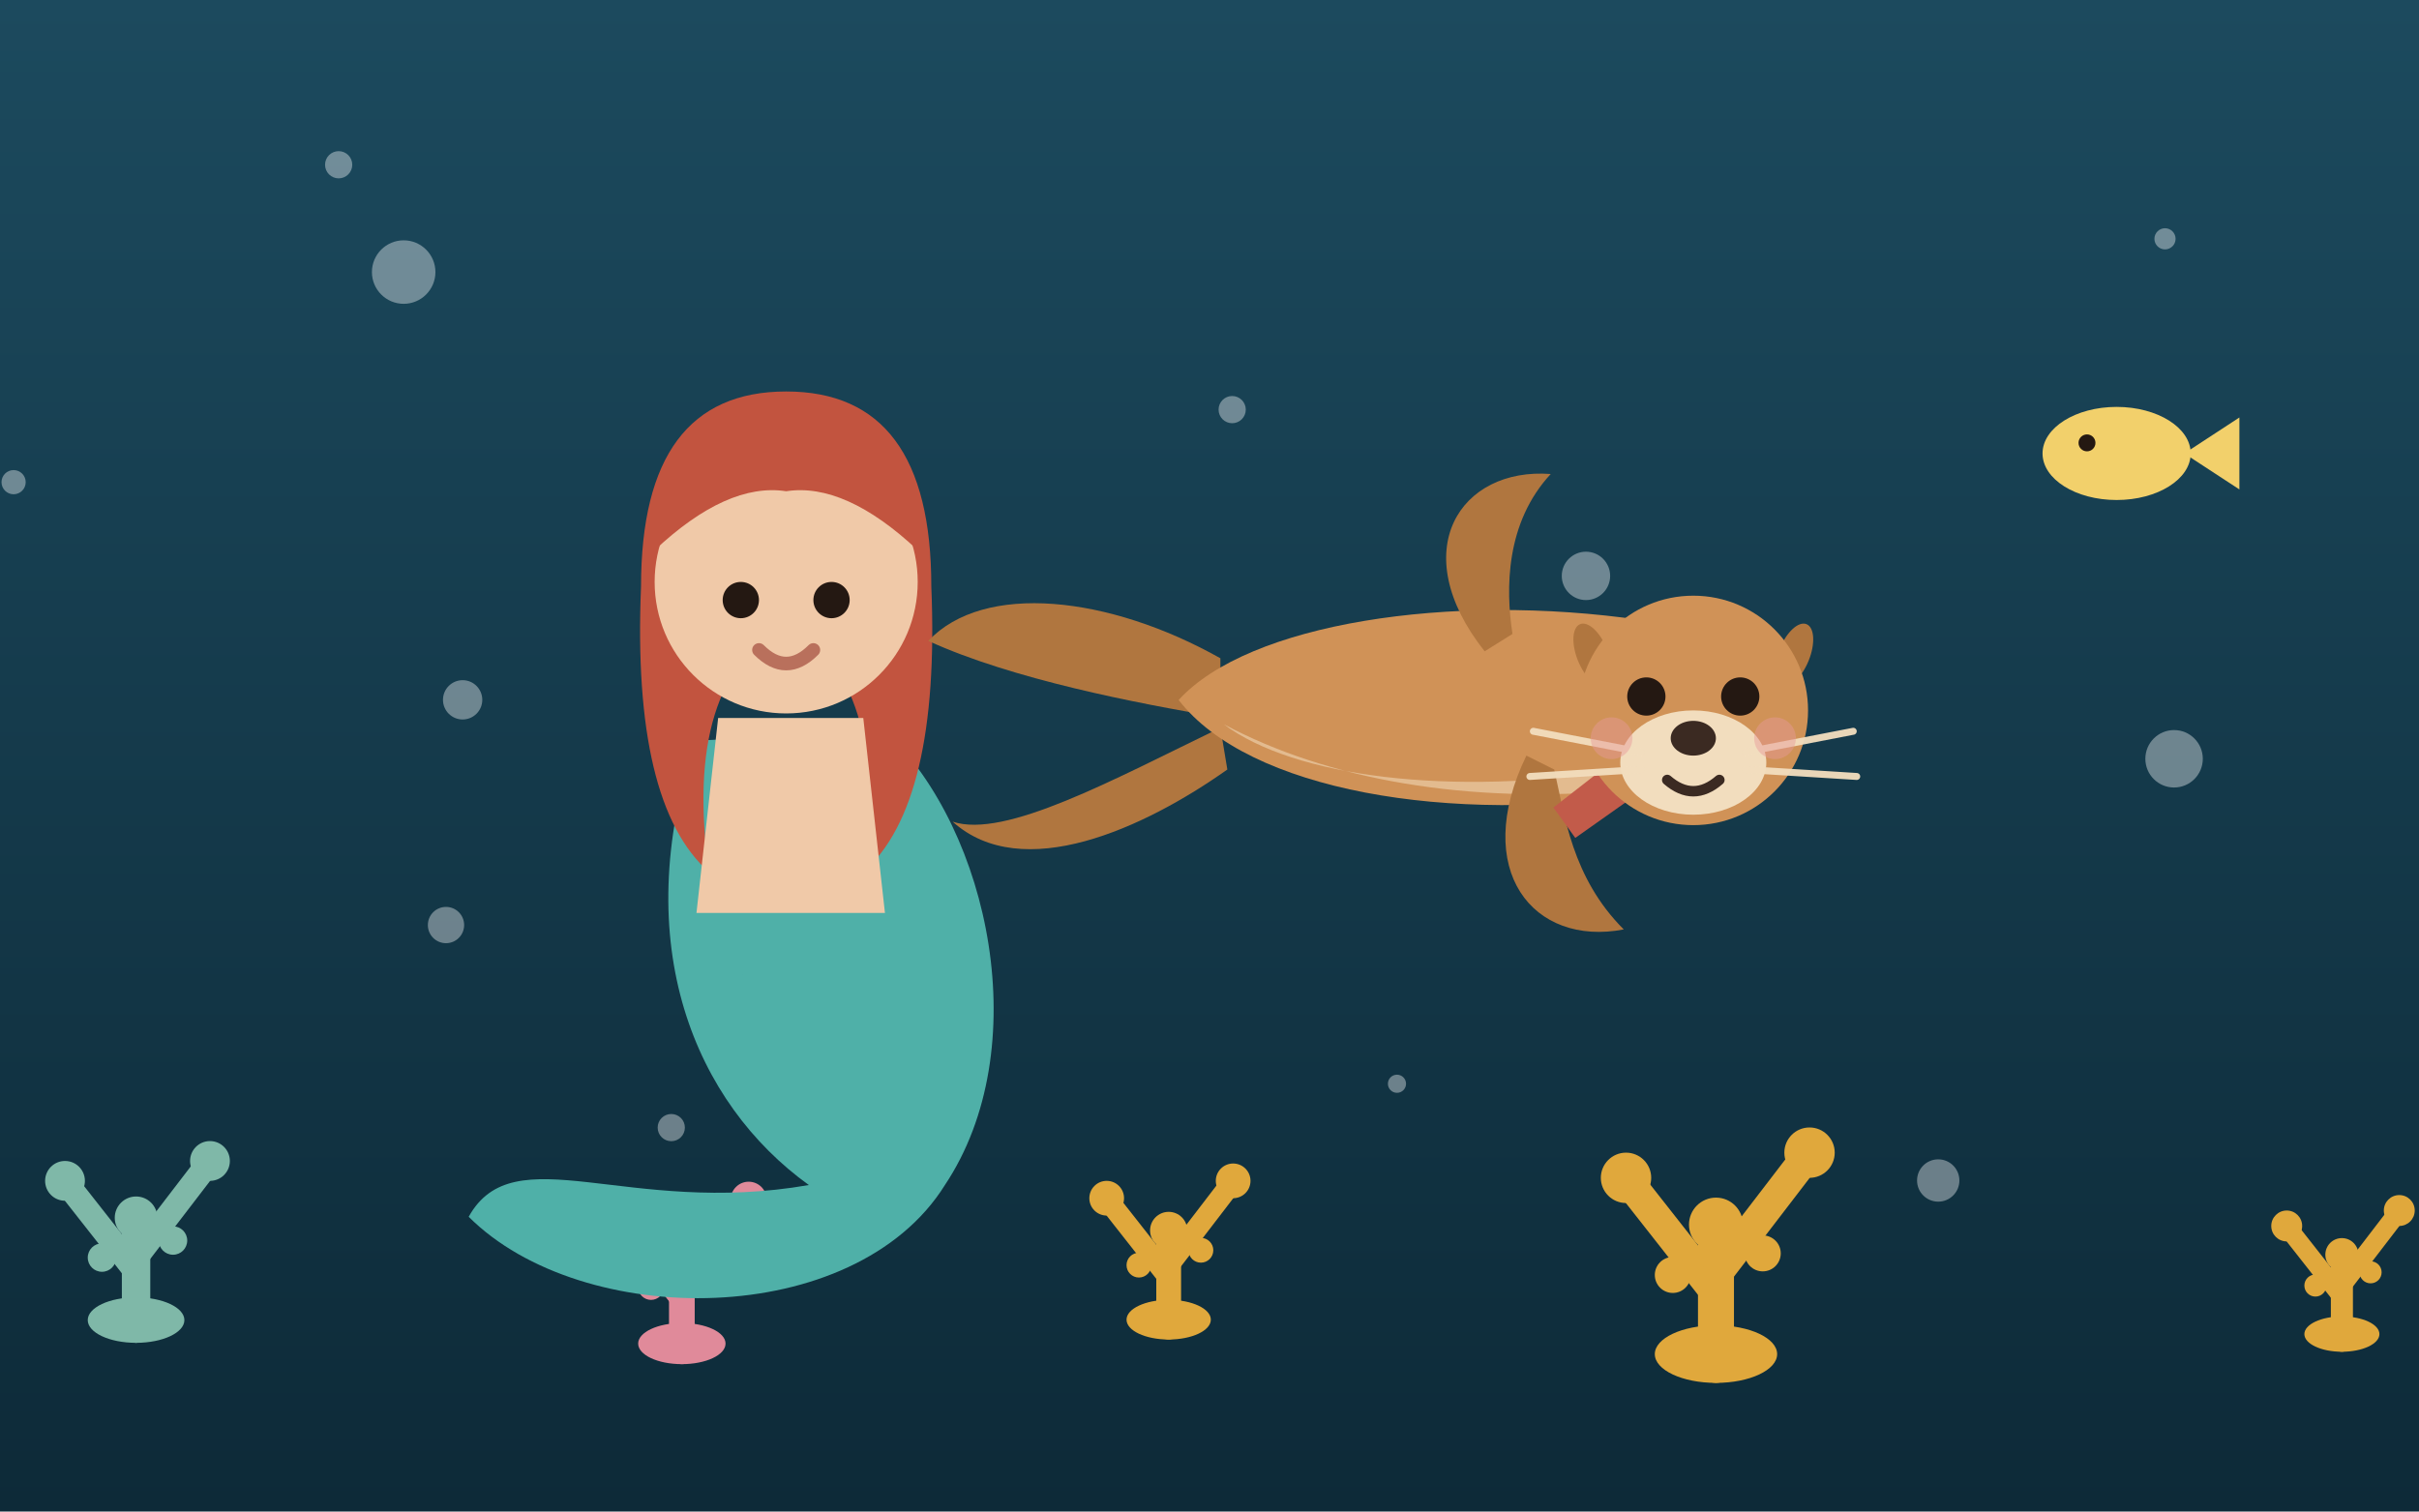
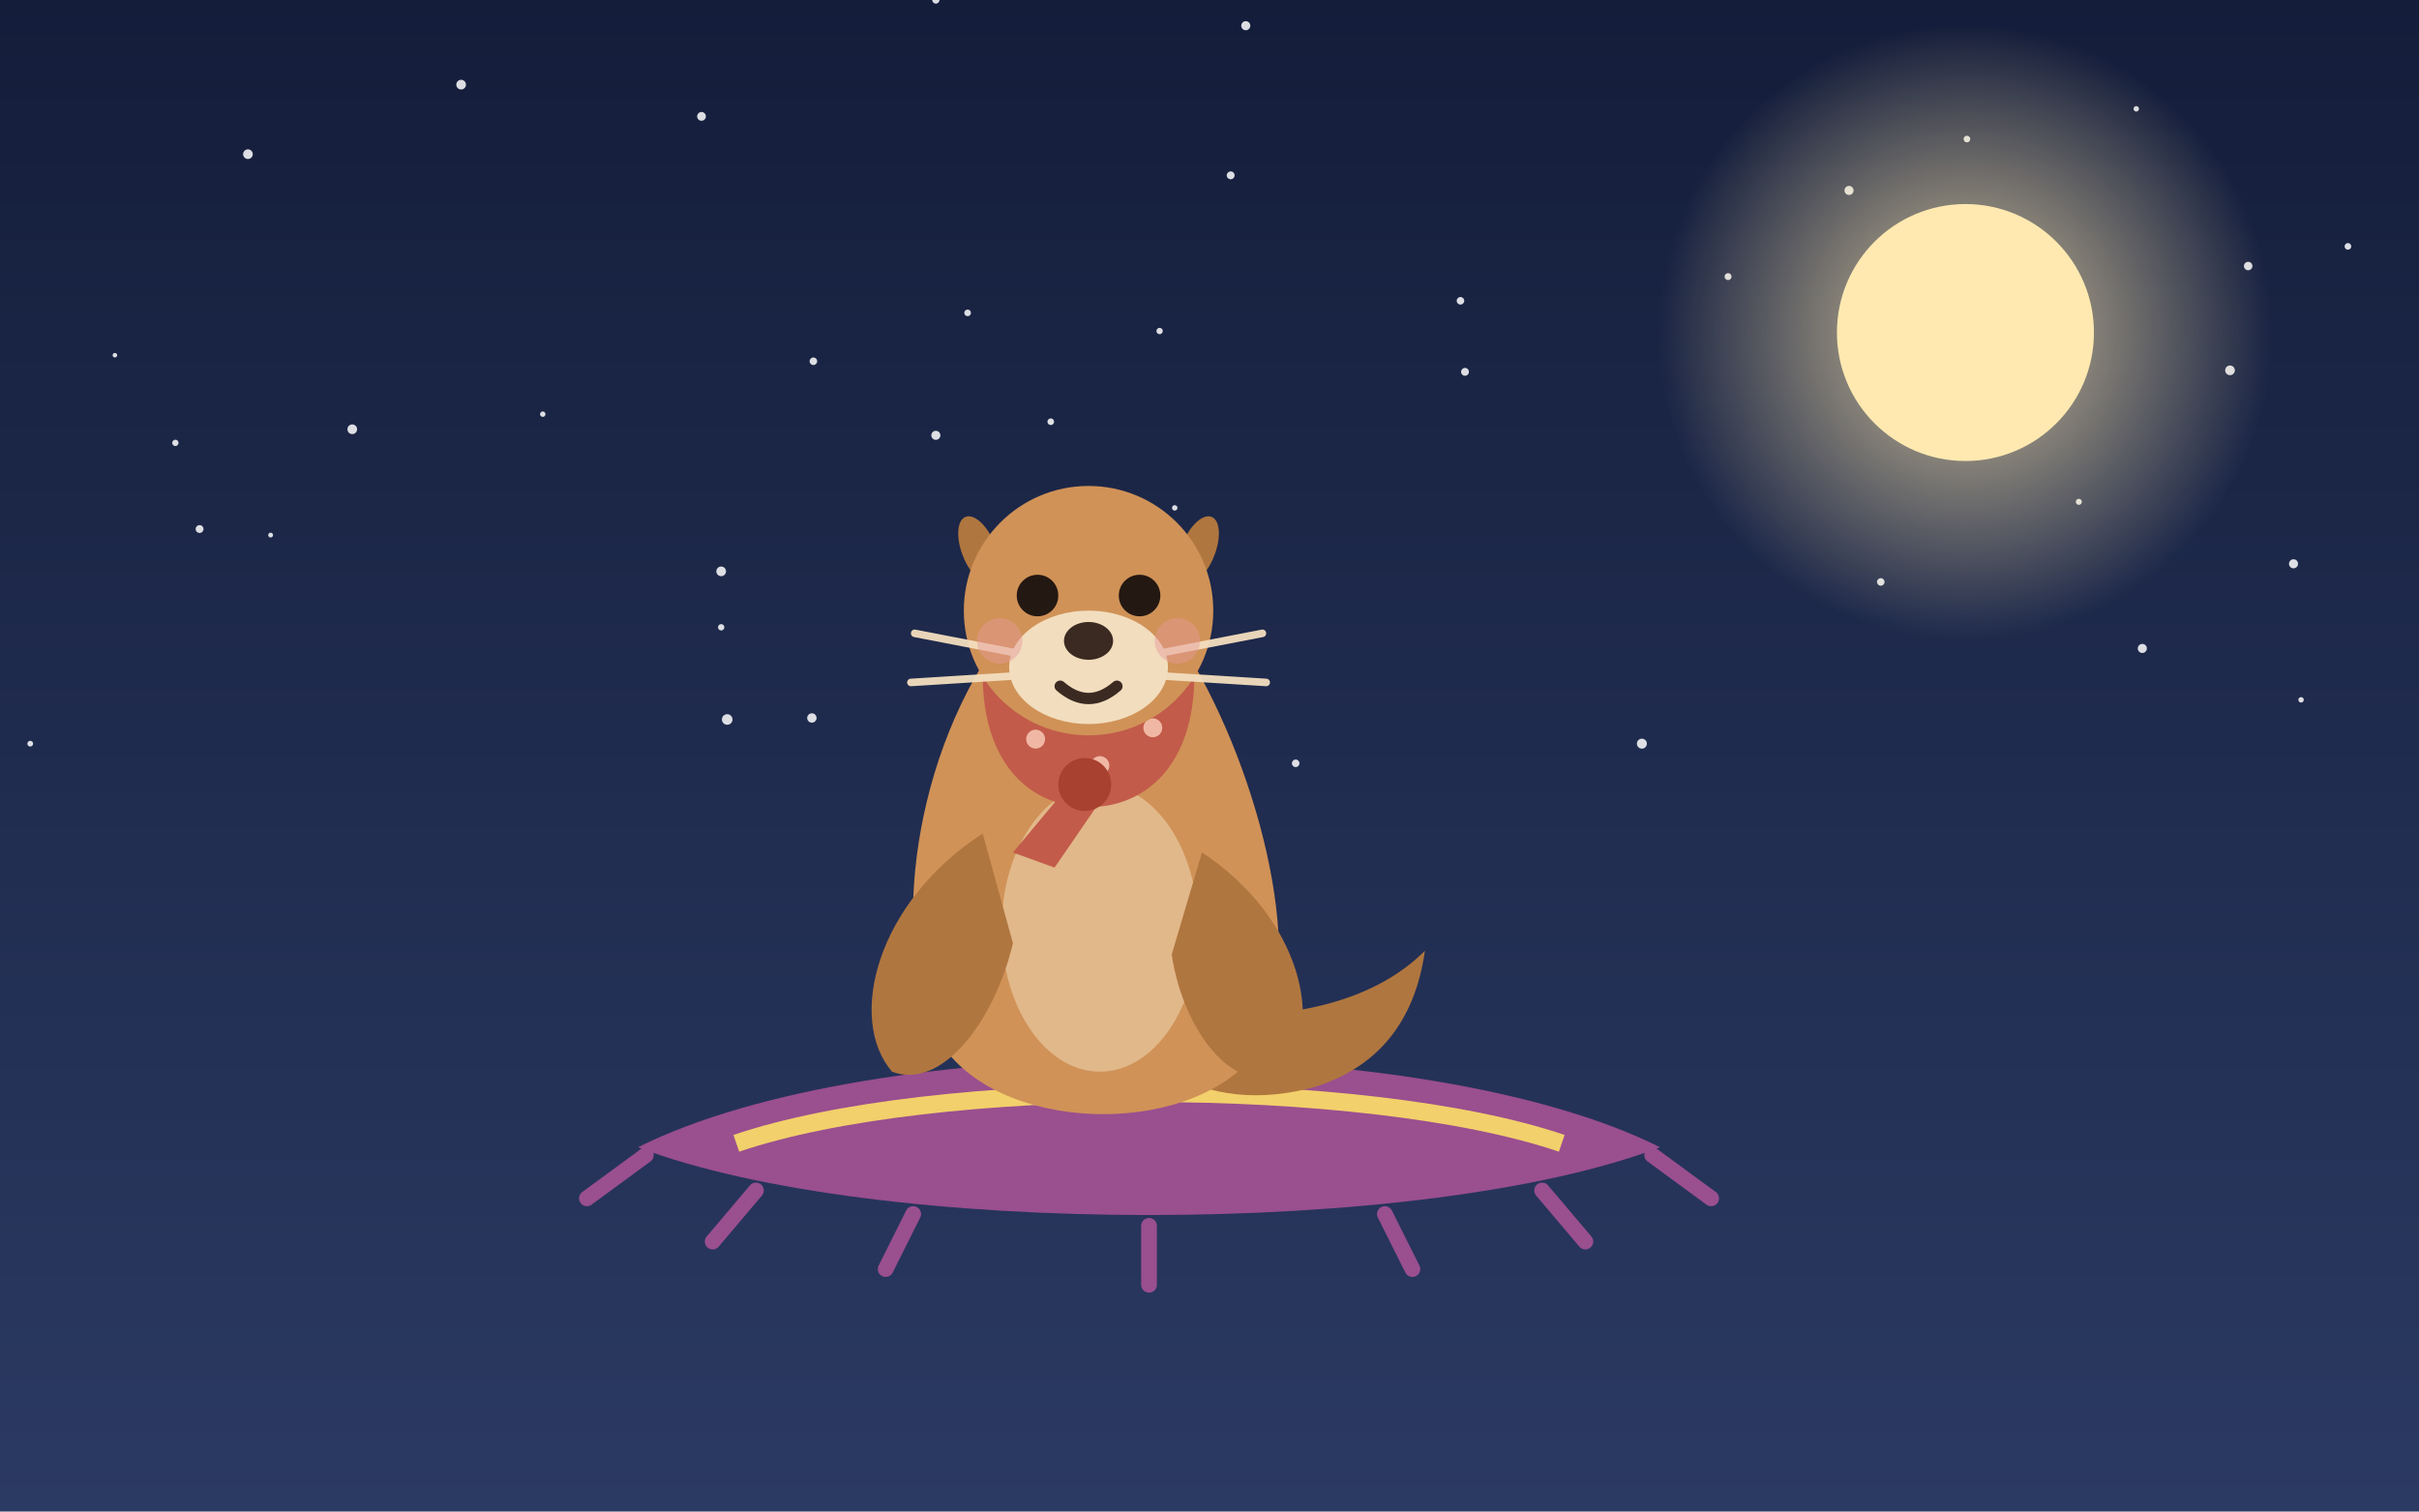
<svg xmlns="http://www.w3.org/2000/svg" viewBox="0 0 1600 1000" role="img">
  <defs>
    <linearGradient id="sky" x1="0" y1="0" x2="0" y2="1">
-       <stop offset="0" stop-color="#1c4a5e" />
-       <stop offset="1" stop-color="#0d2a38" />
+       <stop offset="0" stop-color="#141d3a" />
+       <stop offset="1" stop-color="#2b3a63" />
    </linearGradient>
    <radialGradient id="glow" cx="0.5" cy="0.5" r="0.5">
      <stop offset="0" stop-color="#ffe9b0" stop-opacity=".8" />
      <stop offset="1" stop-color="#ffe9b0" stop-opacity="0" />
    </radialGradient>
  </defs>
  <rect width="1600" height="1000" fill="url(#sky)" />
-   <g fill="#ffffff" opacity=".38">
-     <circle cx="815" cy="271" r="9" />
-     <circle cx="1282" cy="781" r="14" />
-     <circle cx="1049" cy="381" r="16" />
-     <circle cx="224" cy="109" r="9" />
-     <circle cx="444" cy="746" r="9" />
-     <circle cx="924" cy="717" r="6" />
-     <circle cx="295" cy="612" r="12" />
-     <circle cx="1438" cy="502" r="19" />
-     <circle cx="1432" cy="158" r="7" />
-     <circle cx="267" cy="180" r="21" />
-     <circle cx="306" cy="463" r="13" />
-     <circle cx="783" cy="462" r="7" />
-     <circle cx="561" cy="434" r="10" />
-     <circle cx="9" cy="319" r="8" />
+   <g fill="#fff" opacity=".85">
+     <circle cx="814" cy="116" r="2.6" />
+     <circle cx="1223" cy="126" r="3.0" />
+     <circle cx="359" cy="274" r="1.8" />
+     <circle cx="132" cy="350" r="2.6" />
+     <circle cx="481" cy="476" r="3.5" />
+     <circle cx="179" cy="354" r="1.6" />
+     <circle cx="1417" cy="429" r="3.0" />
+     <circle cx="537" cy="475" r="3.1" />
+     <circle cx="1244" cy="385" r="2.5" />
+     <circle cx="640" cy="207" r="2.2" />
+     <circle cx="966" cy="199" r="2.5" />
+     <circle cx="1413" cy="72" r="1.8" />
+     <circle cx="790" cy="355" r="2.3" />
+     <circle cx="1375" cy="332" r="2.0" />
+     <circle cx="164" cy="102" r="3.2" />
+     <circle cx="857" cy="505" r="2.5" />
+     <circle cx="464" cy="77" r="2.9" />
+     <circle cx="538" cy="239" r="2.5" />
+     <circle cx="1475" cy="245" r="3.2" />
+     <circle cx="767" cy="219" r="2.1" />
+     <circle cx="477" cy="378" r="3.2" />
+     <circle cx="1553" cy="163" r="2.2" />
+     <circle cx="969" cy="246" r="2.6" />
+     <circle cx="76" cy="235" r="1.5" />
+     <circle cx="1143" cy="183" r="2.3" />
+     <circle cx="20" cy="492" r="1.9" />
+     <circle cx="777" cy="336" r="1.8" />
+     <circle cx="305" cy="56" r="3.2" />
+     <circle cx="1301" cy="92" r="2.2" />
+     <circle cx="1522" cy="463" r="1.8" />
+     <circle cx="1086" cy="492" r="3.3" />
+     <circle cx="695" cy="279" r="2.2" />
+     <circle cx="1517" cy="373" r="3.0" />
+     <circle cx="619" cy="0" r="2.4" />
+     <circle cx="233" cy="284" r="3.2" />
+     <circle cx="619" cy="288" r="3.0" />
+     <circle cx="824" cy="17" r="3.0" />
+     <circle cx="477" cy="415" r="2.1" />
+     <circle cx="1487" cy="176" r="2.8" />
+     <circle cx="116" cy="293" r="2.1" />
  </g>
-   <g transform="translate(90 879) scale(0.94)" fill="#7fb8a8">
-     <path d="M0 0 L0 -70" stroke="#7fb8a8" stroke-width="20" stroke-linecap="round" />
-     <path d="M0 -40 L-44 -96" stroke="#7fb8a8" stroke-width="17" stroke-linecap="round" />
-     <path d="M0 -50 L46 -110" stroke="#7fb8a8" stroke-width="17" stroke-linecap="round" />
-     <circle cx="0" cy="-78" r="15" />
-     <circle cx="-50" cy="-104" r="14" />
-     <circle cx="52" cy="-118" r="14" />
-     <ellipse cx="0" cy="-6" rx="34" ry="16" />
-     <circle cx="-24" cy="-50" r="10" />
-     <circle cx="26" cy="-62" r="10" />
+   <circle cx="1300" cy="220" r="204" fill="url(#glow)" />
+   <circle cx="1300" cy="220" r="85" fill="#ffe9b0" />
+   <g transform="translate(760 720) scale(1.3)">
+     <path d="M-260 30 C-140 -30, 140 -30, 260 30 C140 76, -140 76, -260 30 Z" fill="#9a4f8f" />
+     <path d="M-210 28 C-110 -6, 110 -6, 210 28" stroke="#f2d06b" stroke-width="9" fill="none" />
+     <g stroke="#9a4f8f" stroke-width="8" stroke-linecap="round">
+       <path d="M-256 34 L-286 56" />
+       <path d="M-200 52 L-222 78" />
+       <path d="M-120 64 L-134 92" />
+       <path d="M0 70 L0 100" />
+       <path d="M120 64 L134 92" />
+       <path d="M200 52 L222 78" />
+       <path d="M256 34 L286 56" />
+     </g>
  </g>
-   <g transform="translate(451 894) scale(0.85)" fill="#e08a9a">
-     <path d="M0 0 L0 -70" stroke="#e08a9a" stroke-width="20" stroke-linecap="round" />
-     <path d="M0 -40 L-44 -96" stroke="#e08a9a" stroke-width="17" stroke-linecap="round" />
-     <path d="M0 -50 L46 -110" stroke="#e08a9a" stroke-width="17" stroke-linecap="round" />
-     <circle cx="0" cy="-78" r="15" />
-     <circle cx="-50" cy="-104" r="14" />
-     <circle cx="52" cy="-118" r="14" />
-     <ellipse cx="0" cy="-6" rx="34" ry="16" />
-     <circle cx="-24" cy="-50" r="10" />
-     <circle cx="26" cy="-62" r="10" />
-   </g>
-   <g transform="translate(773 878) scale(0.82)" fill="#e0a83c">
-     <path d="M0 0 L0 -70" stroke="#e0a83c" stroke-width="20" stroke-linecap="round" />
-     <path d="M0 -40 L-44 -96" stroke="#e0a83c" stroke-width="17" stroke-linecap="round" />
-     <path d="M0 -50 L46 -110" stroke="#e0a83c" stroke-width="17" stroke-linecap="round" />
-     <circle cx="0" cy="-78" r="15" />
-     <circle cx="-50" cy="-104" r="14" />
-     <circle cx="52" cy="-118" r="14" />
-     <ellipse cx="0" cy="-6" rx="34" ry="16" />
-     <circle cx="-24" cy="-50" r="10" />
-     <circle cx="26" cy="-62" r="10" />
-   </g>
-   <g transform="translate(1135 903) scale(1.19)" fill="#e0a83c">
-     <path d="M0 0 L0 -70" stroke="#e0a83c" stroke-width="20" stroke-linecap="round" />
-     <path d="M0 -40 L-44 -96" stroke="#e0a83c" stroke-width="17" stroke-linecap="round" />
-     <path d="M0 -50 L46 -110" stroke="#e0a83c" stroke-width="17" stroke-linecap="round" />
-     <circle cx="0" cy="-78" r="15" />
-     <circle cx="-50" cy="-104" r="14" />
-     <circle cx="52" cy="-118" r="14" />
-     <ellipse cx="0" cy="-6" rx="34" ry="16" />
-     <circle cx="-24" cy="-50" r="10" />
-     <circle cx="26" cy="-62" r="10" />
-   </g>
-   <g transform="translate(1549 887) scale(0.73)" fill="#e0a83c">
-     <path d="M0 0 L0 -70" stroke="#e0a83c" stroke-width="20" stroke-linecap="round" />
-     <path d="M0 -40 L-44 -96" stroke="#e0a83c" stroke-width="17" stroke-linecap="round" />
-     <path d="M0 -50 L46 -110" stroke="#e0a83c" stroke-width="17" stroke-linecap="round" />
-     <circle cx="0" cy="-78" r="15" />
-     <circle cx="-50" cy="-104" r="14" />
-     <circle cx="52" cy="-118" r="14" />
-     <ellipse cx="0" cy="-6" rx="34" ry="16" />
-     <circle cx="-24" cy="-50" r="10" />
-     <circle cx="26" cy="-62" r="10" />
-   </g>
-   <g transform="translate(520 430) scale(1.5)">
-     <path d="M-40 40 C-70 130, -40 200, 10 236 C-70 250, -120 214, -140 250 C-90 300, 30 300, 70 236 C110 176, 90 80, 44 36 Z" fill="#4fb0a8" />
-     <path d="M-64 -28 q0 -86 64 -86 q64 0 64 86 q4 96 -30 126 q12 -84 -34 -110 q-46 26 -34 110 q-34 -30 -30 -126 Z" fill="#c2543f" />
-     <path d="M-30 30 L34 30 L44 120 L-40 120 Z" fill="#f0c9a8" />
-     <path d="M-46 116 a46 30 0 0 0 92 0 Z" fill="#4fb0a8" />
-     <circle cx="0" cy="-30" r="58" fill="#f0c9a8" />
-     <path d="M-58 -44 a58 58 0 0 1 116 0 q-32 -30 -58 -26 q-26 -4 -58 26 Z" fill="#c2543f" />
-     <circle cx="-20" cy="-22" r="8" fill="#241812" />
-     <circle cx="20" cy="-22" r="8" fill="#241812" />
-     <path d="M-12 0 q12 12 24 0" stroke="#b9705c" stroke-width="6" fill="none" stroke-linecap="round" />
-   </g>
-   <g transform="translate(1120 470) scale(1.15 1.15)">
-     <path d="M-272 -30 C-336 -66, -408 -74, -440 -40 C-392 -18, -320 -4, -272 4 Z" fill="#b0763f" />
-     <path d="M-272 10 C-334 40, -396 74, -426 64 C-386 100, -316 68, -268 34 Z" fill="#b0763f" />
-     <path d="M-30 -52 C-140 -68, -256 -50, -296 -6 C-256 46, -140 66, -26 48 Z" fill="#d09257" />
-     <path d="M-40 34 C-140 50, -230 38, -270 8 C-210 40, -130 54, -40 46 Z" fill="#f2ddbe" opacity=".55" />
-     <path d="M-96 26 C-128 92, -92 136, -40 126 C-70 96, -74 60, -80 34 Z" fill="#b0763f" />
-     <path d="M-120 -34 C-166 -92, -134 -140, -82 -136 C-108 -108, -108 -70, -104 -44 Z" fill="#b0763f" />
-     <g transform="rotate(-14 -46 4)">
-       <path d="M-30 -44 C-58 -34, -60 44, -34 56 C-8 46, -8 -32, -30 -44 Z" fill="#c25b4a" />
-       <path d="M-56 30 L-92 46 L-84 66 L-48 52 Z" fill="#c25b4a" />
-       <circle cx="-46" cy="34" r="13" fill="#a8412f" />
+   <g transform="translate(720 404) scale(1.25 1.25)">
+     <path d="M46 214 q92 6 132 -34 q-8 56 -58 72 q-44 12 -78 -8 Z" fill="#b0763f" />
+     <path d="M-52 22 C-98 92, -104 190, -76 232 C-42 278, 58 278, 90 232 C116 188, 92 88, 52 22 Z" fill="#d09257" />
+     <ellipse cx="6" cy="168" rx="52" ry="76" fill="#f2ddbe" opacity=".5" />
+     <path d="M-56 118 C-112 154, -128 216, -104 244 C-78 254, -50 218, -40 176 Z" fill="#b0763f" />
+     <path d="M60 128 C112 162, 126 220, 102 246 C76 256, 50 222, 44 182 Z" fill="#b0763f" />
+     <path d="M-56 34 C-32 76, 32 76, 56 34 C56 82, 30 104, 0 104 C-30 104, -56 82, -56 34 Z" fill="#c25b4a" />
+     <g fill="#f0b8a4">
+       <circle cx="-28" cy="68" r="5" />
+       <circle cx="6" cy="82" r="5" />
+       <circle cx="34" cy="62" r="5" />
    </g>
+     <path d="M-10 92 L-40 128 L-18 136 L4 104 Z" fill="#c25b4a" />
+     <circle cx="-2" cy="92" r="14" fill="#a8412f" />
    <ellipse cx="-58" cy="-32" rx="9" ry="19" transform="rotate(-22 -58 -32)" fill="#b0763f" />
    <ellipse cx="58" cy="-32" rx="9" ry="19" transform="rotate(22 58 -32)" fill="#b0763f" />
    <circle cx="0" cy="0" r="66" fill="#d09257" />
    <ellipse cx="0" cy="30" rx="42" ry="30" fill="#f2ddbe" />
    <g stroke="#f2ddbe" stroke-width="4" stroke-linecap="round" opacity=".95">
      <path d="M-30 24 L-92 12" />
      <path d="M-30 34 L-94 38" />
      <path d="M30 24 L92 12" />
      <path d="M30 34 L94 38" />
    </g>
    <ellipse cx="0" cy="16" rx="13" ry="10" fill="#3b2a22" />
    <path d="M-15 40 q15 13 30 0" stroke="#3b2a22" stroke-width="6" fill="none" stroke-linecap="round" />
    <circle cx="-27" cy="-8" r="11" fill="#241812" />
    <circle cx="27" cy="-8" r="11" fill="#241812" />
    <circle cx="-47" cy="16" r="12" fill="#e79a9a" opacity=".45" />
    <circle cx="47" cy="16" r="12" fill="#e79a9a" opacity=".45" />
  </g>
-   <g transform="translate(1400 300) scale(0.7)">
-     <ellipse cx="0" cy="0" rx="70" ry="44" fill="#f2d06b" />
-     <path d="M64 0 l52 -34 l0 68 Z" fill="#f2d06b" />
-     <circle cx="-28" cy="-10" r="8" fill="#241812" />
-   </g>
</svg>
